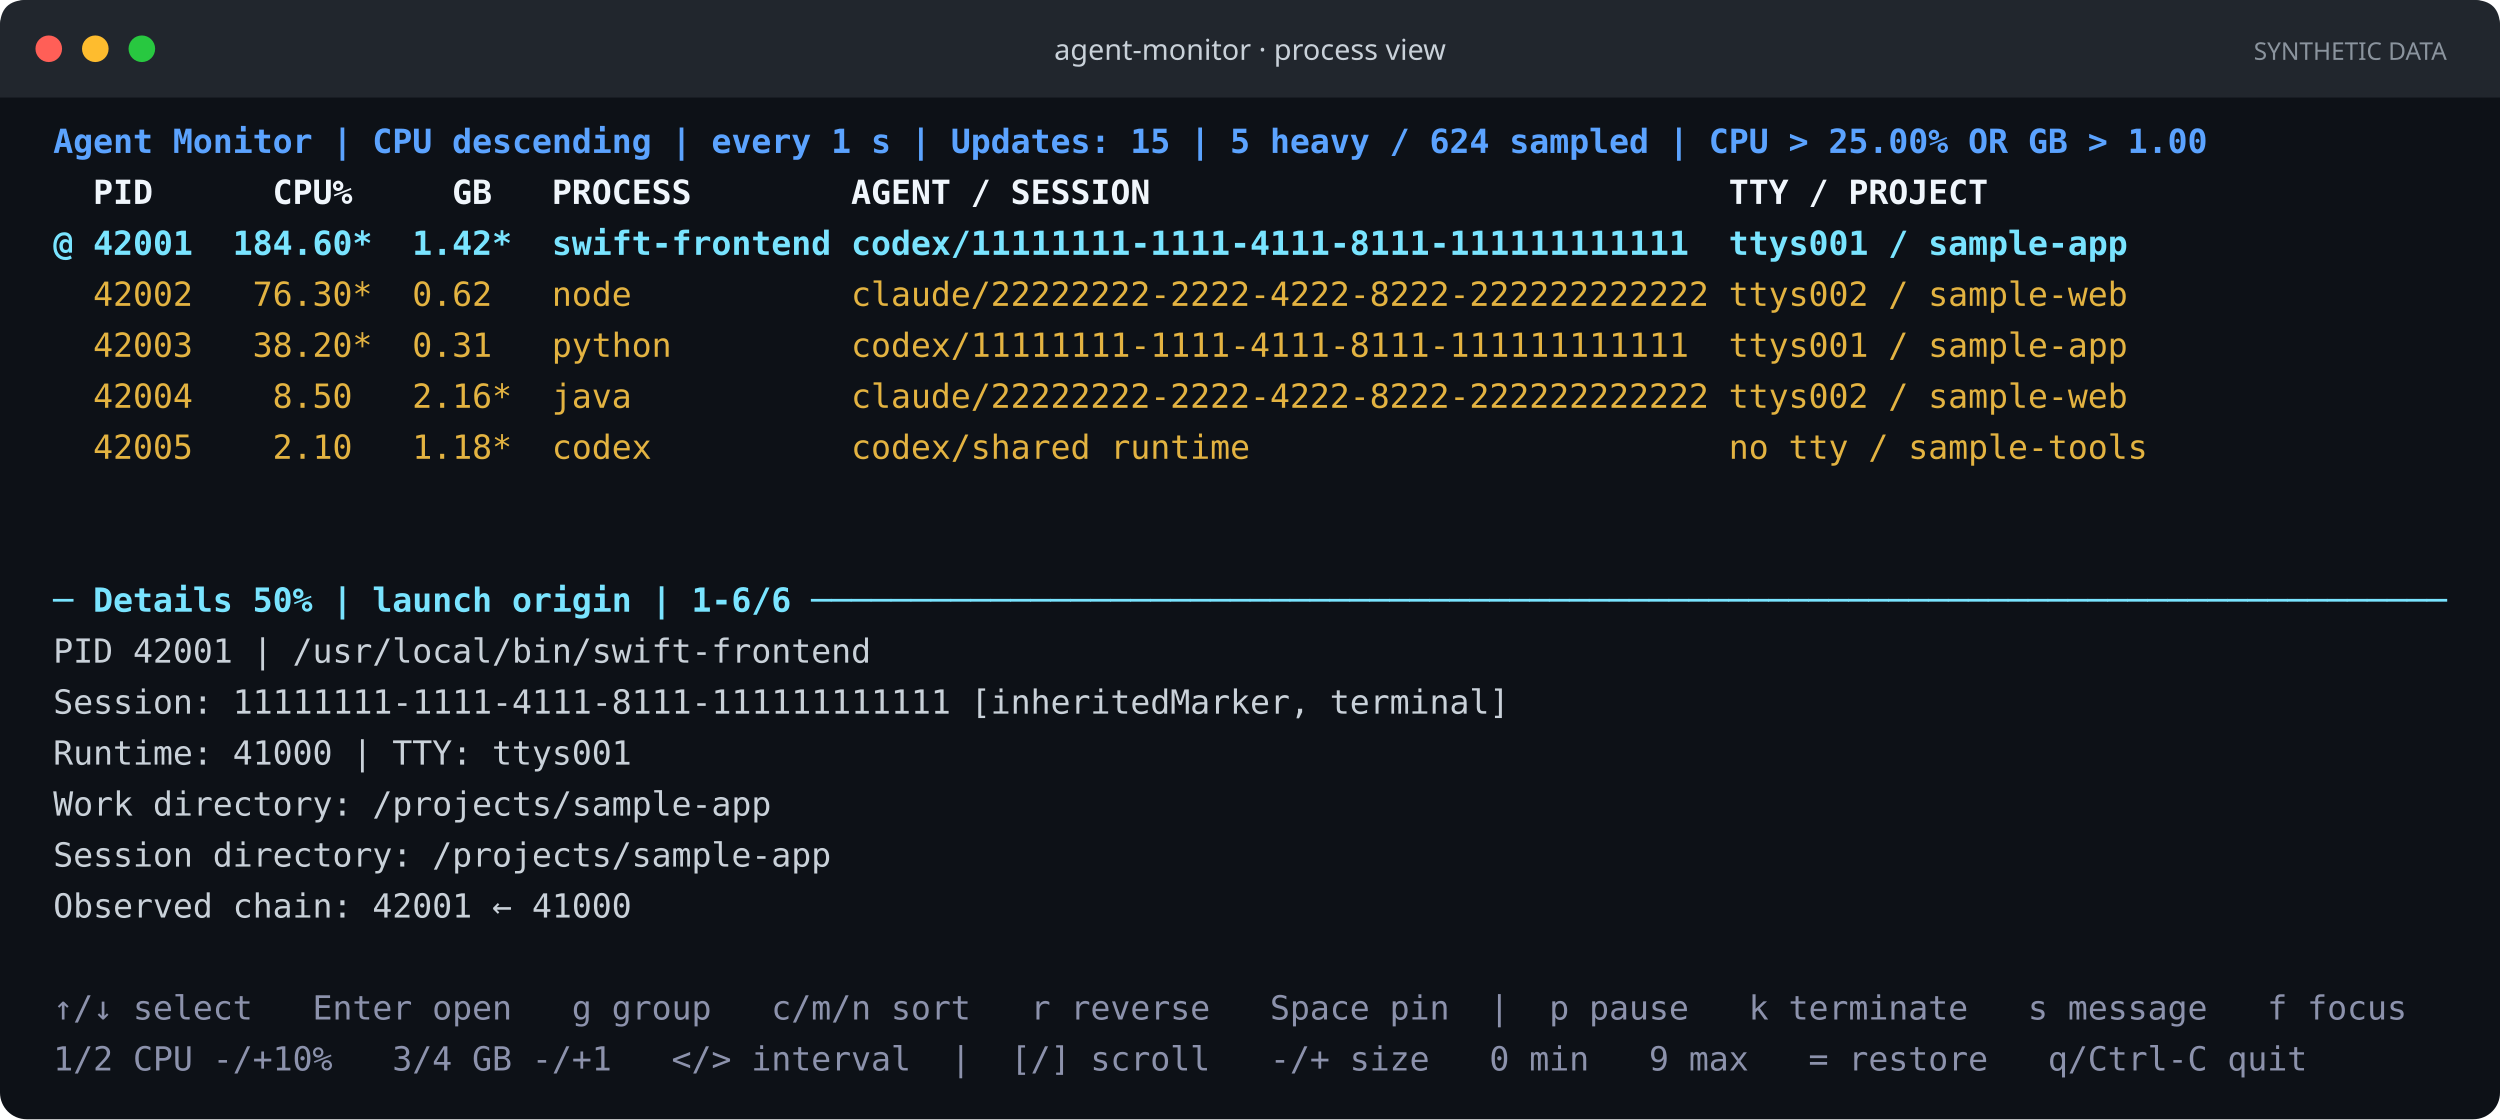
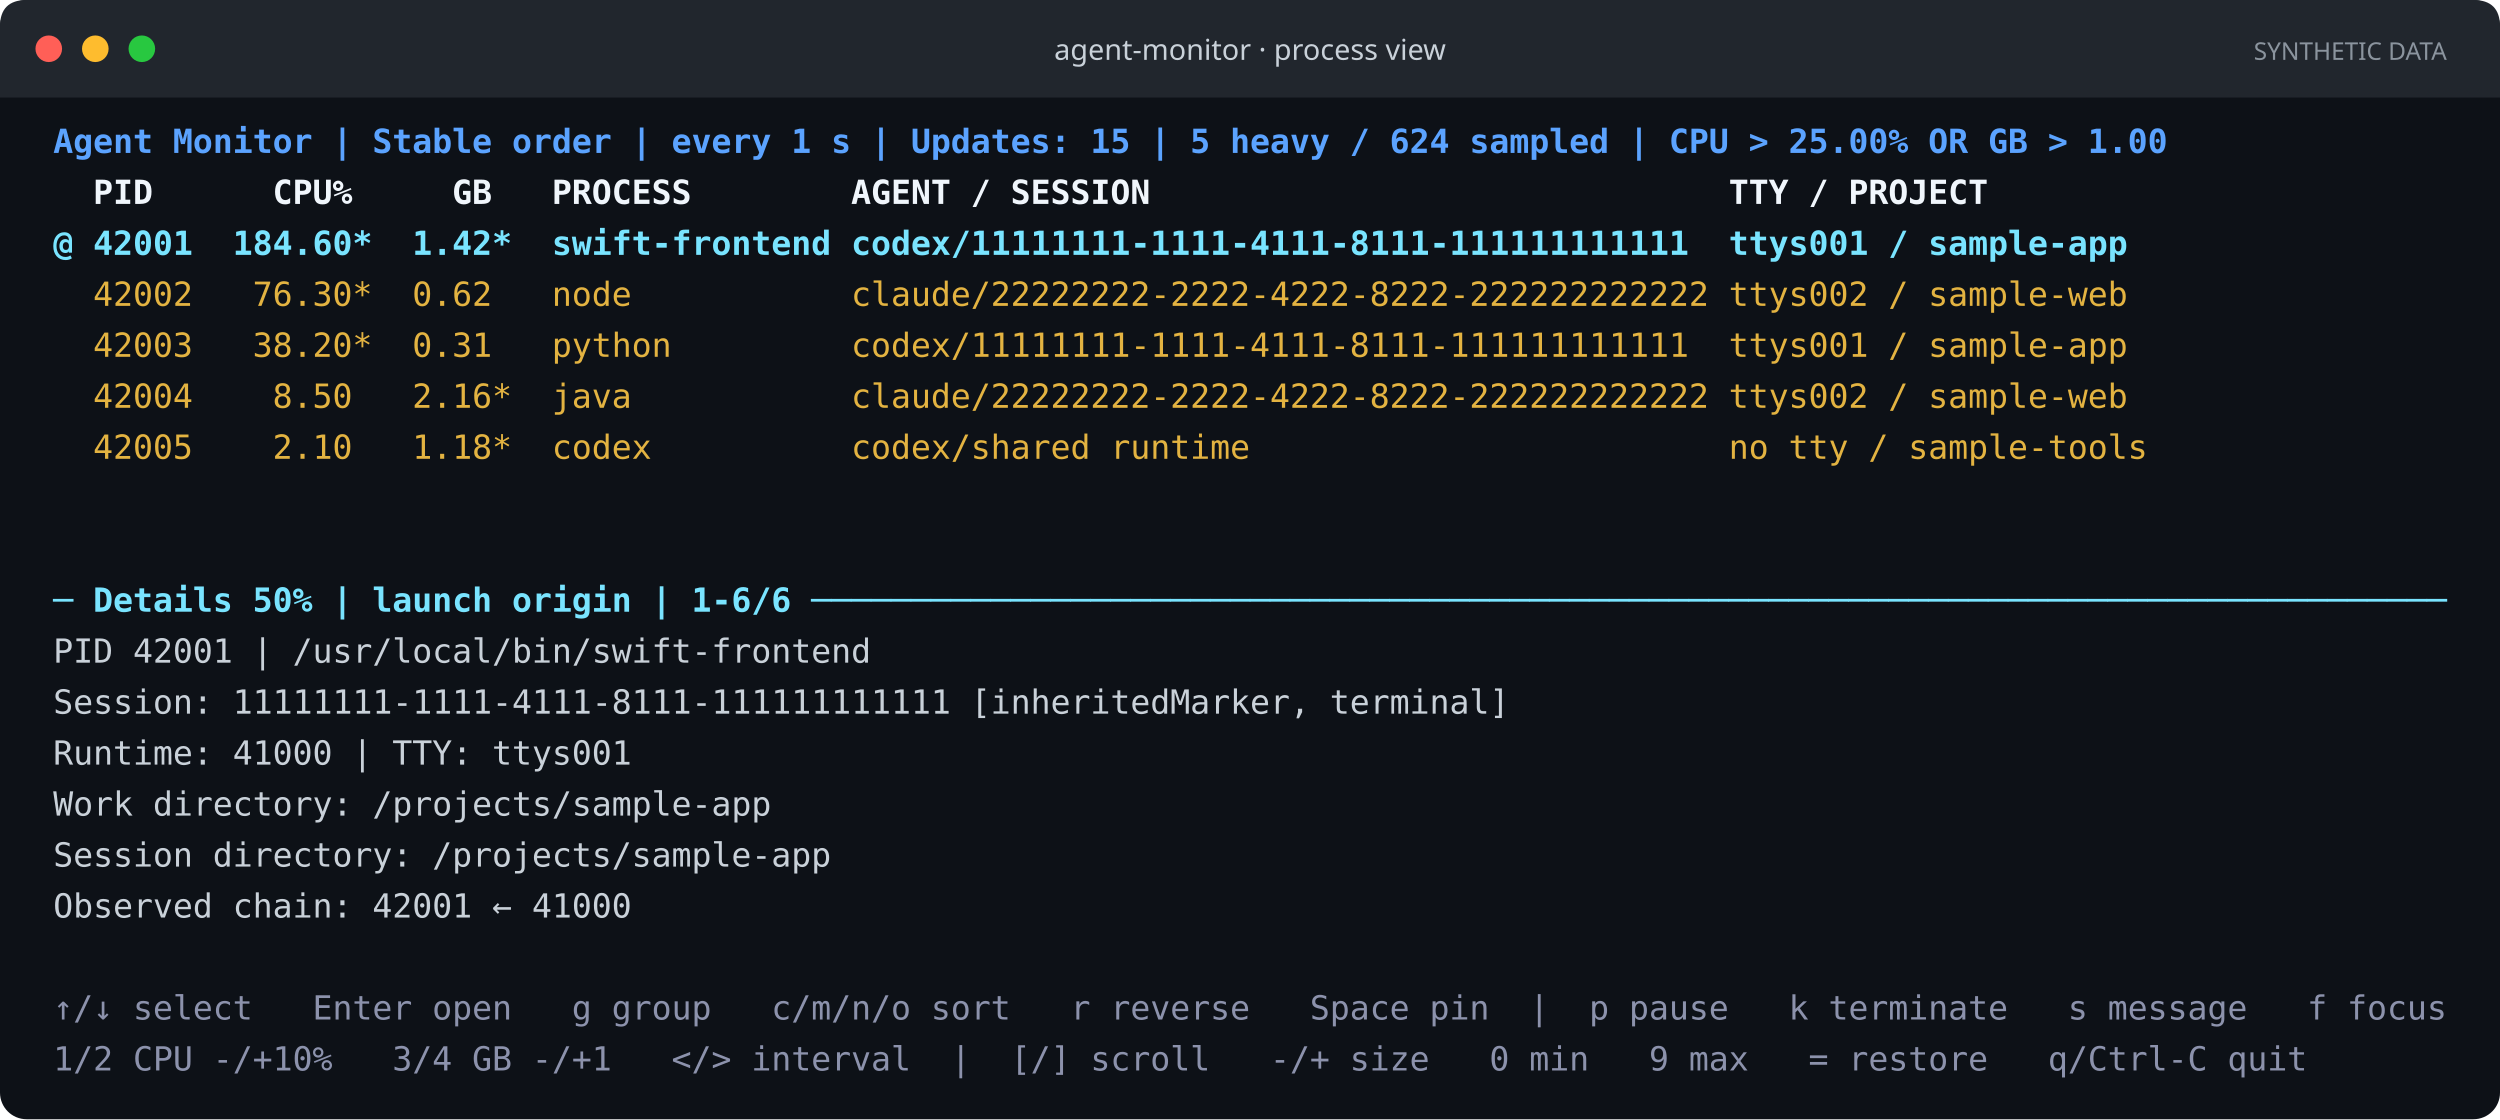
<svg xmlns="http://www.w3.org/2000/svg" width="1128" height="505" viewBox="0 0 1128 505" role="img" aria-labelledby="title description">
  <rect width="1128" height="505" rx="12" fill="#0d1117" />
  <path d="M12 0H1116Q1128 0 1128 12V44H0V12Q0 0 12 0Z" fill="#21262d" />
  <circle cx="22" cy="22" r="6" fill="#ff5f57" />
  <circle cx="43" cy="22" r="6" fill="#febc2e" />
  <circle cx="64" cy="22" r="6" fill="#28c840" />
  <text x="564" y="27" text-anchor="middle" fill="#c9d1d9" font-family="sans-serif" font-size="13">agent-monitor · process view</text>
  <text x="1104" y="27" text-anchor="end" fill="#8b949e" font-family="sans-serif" font-size="11">SYNTHETIC DATA</text>
  <g font-family="Menlo, DejaVu Sans Mono, monospace" font-size="15">
-     <text y="69" fill="#5ba3ff" font-weight="bold" aria-label="Agent Monitor | CPU descending | every 1 s | Updates: 15 | 5 heavy / 624 sampled | CPU &gt; 25.00% OR GB &gt; 1.00">
+     <text y="69" fill="#5ba3ff" font-weight="bold" aria-label="Agent Monitor | Stable order | every 1 s | Updates: 15 | 5 heavy / 624 sampled | CPU &gt; 25.00% OR GB &gt; 1.00">
      <tspan x="24">A</tspan>
      <tspan x="33">g</tspan>
      <tspan x="42">e</tspan>
      <tspan x="51">n</tspan>
      <tspan x="60">t</tspan>
      <tspan x="78">M</tspan>
      <tspan x="87">o</tspan>
      <tspan x="96">n</tspan>
      <tspan x="105">i</tspan>
      <tspan x="114">t</tspan>
      <tspan x="123">o</tspan>
      <tspan x="132">r</tspan>
      <tspan x="150">|</tspan>
-       <tspan x="168">C</tspan>
-       <tspan x="177">P</tspan>
-       <tspan x="186">U</tspan>
-       <tspan x="204">d</tspan>
+       <tspan x="168">S</tspan>
+       <tspan x="177">t</tspan>
+       <tspan x="186">a</tspan>
+       <tspan x="195">b</tspan>
+       <tspan x="204">l</tspan>
      <tspan x="213">e</tspan>
-       <tspan x="222">s</tspan>
-       <tspan x="231">c</tspan>
-       <tspan x="240">e</tspan>
-       <tspan x="249">n</tspan>
-       <tspan x="258">d</tspan>
-       <tspan x="267">i</tspan>
-       <tspan x="276">n</tspan>
-       <tspan x="285">g</tspan>
-       <tspan x="303">|</tspan>
+       <tspan x="231">o</tspan>
+       <tspan x="240">r</tspan>
+       <tspan x="249">d</tspan>
+       <tspan x="258">e</tspan>
+       <tspan x="267">r</tspan>
+       <tspan x="285">|</tspan>
+       <tspan x="303">e</tspan>
+       <tspan x="312">v</tspan>
      <tspan x="321">e</tspan>
-       <tspan x="330">v</tspan>
-       <tspan x="339">e</tspan>
-       <tspan x="348">r</tspan>
-       <tspan x="357">y</tspan>
-       <tspan x="375">1</tspan>
-       <tspan x="393">s</tspan>
-       <tspan x="411">|</tspan>
-       <tspan x="429">U</tspan>
-       <tspan x="438">p</tspan>
-       <tspan x="447">d</tspan>
-       <tspan x="456">a</tspan>
-       <tspan x="465">t</tspan>
-       <tspan x="474">e</tspan>
-       <tspan x="483">s</tspan>
-       <tspan x="492">:</tspan>
-       <tspan x="510">1</tspan>
-       <tspan x="519">5</tspan>
-       <tspan x="537">|</tspan>
-       <tspan x="555">5</tspan>
-       <tspan x="573">h</tspan>
-       <tspan x="582">e</tspan>
-       <tspan x="591">a</tspan>
-       <tspan x="600">v</tspan>
-       <tspan x="609">y</tspan>
-       <tspan x="627">/</tspan>
-       <tspan x="645">6</tspan>
-       <tspan x="654">2</tspan>
-       <tspan x="663">4</tspan>
-       <tspan x="681">s</tspan>
-       <tspan x="690">a</tspan>
-       <tspan x="699">m</tspan>
-       <tspan x="708">p</tspan>
-       <tspan x="717">l</tspan>
-       <tspan x="726">e</tspan>
-       <tspan x="735">d</tspan>
-       <tspan x="753">|</tspan>
-       <tspan x="771">C</tspan>
-       <tspan x="780">P</tspan>
-       <tspan x="789">U</tspan>
-       <tspan x="807">&gt;</tspan>
-       <tspan x="825">2</tspan>
-       <tspan x="834">5</tspan>
-       <tspan x="843">.</tspan>
-       <tspan x="852">0</tspan>
-       <tspan x="861">0</tspan>
-       <tspan x="870">%</tspan>
-       <tspan x="888">O</tspan>
-       <tspan x="897">R</tspan>
-       <tspan x="915">G</tspan>
-       <tspan x="924">B</tspan>
-       <tspan x="942">&gt;</tspan>
-       <tspan x="960">1</tspan>
-       <tspan x="969">.</tspan>
-       <tspan x="978">0</tspan>
-       <tspan x="987">0</tspan>
+       <tspan x="330">r</tspan>
+       <tspan x="339">y</tspan>
+       <tspan x="357">1</tspan>
+       <tspan x="375">s</tspan>
+       <tspan x="393">|</tspan>
+       <tspan x="411">U</tspan>
+       <tspan x="420">p</tspan>
+       <tspan x="429">d</tspan>
+       <tspan x="438">a</tspan>
+       <tspan x="447">t</tspan>
+       <tspan x="456">e</tspan>
+       <tspan x="465">s</tspan>
+       <tspan x="474">:</tspan>
+       <tspan x="492">1</tspan>
+       <tspan x="501">5</tspan>
+       <tspan x="519">|</tspan>
+       <tspan x="537">5</tspan>
+       <tspan x="555">h</tspan>
+       <tspan x="564">e</tspan>
+       <tspan x="573">a</tspan>
+       <tspan x="582">v</tspan>
+       <tspan x="591">y</tspan>
+       <tspan x="609">/</tspan>
+       <tspan x="627">6</tspan>
+       <tspan x="636">2</tspan>
+       <tspan x="645">4</tspan>
+       <tspan x="663">s</tspan>
+       <tspan x="672">a</tspan>
+       <tspan x="681">m</tspan>
+       <tspan x="690">p</tspan>
+       <tspan x="699">l</tspan>
+       <tspan x="708">e</tspan>
+       <tspan x="717">d</tspan>
+       <tspan x="735">|</tspan>
+       <tspan x="753">C</tspan>
+       <tspan x="762">P</tspan>
+       <tspan x="771">U</tspan>
+       <tspan x="789">&gt;</tspan>
+       <tspan x="807">2</tspan>
+       <tspan x="816">5</tspan>
+       <tspan x="825">.</tspan>
+       <tspan x="834">0</tspan>
+       <tspan x="843">0</tspan>
+       <tspan x="852">%</tspan>
+       <tspan x="870">O</tspan>
+       <tspan x="879">R</tspan>
+       <tspan x="897">G</tspan>
+       <tspan x="906">B</tspan>
+       <tspan x="924">&gt;</tspan>
+       <tspan x="942">1</tspan>
+       <tspan x="951">.</tspan>
+       <tspan x="960">0</tspan>
+       <tspan x="969">0</tspan>
    </text>
    <text y="92" fill="#f0f6fc" font-weight="bold" aria-label="  PID      CPU%     GB   PROCESS        AGENT / SESSION                             TTY / PROJECT">
      <tspan x="42">P</tspan>
      <tspan x="51">I</tspan>
      <tspan x="60">D</tspan>
      <tspan x="123">C</tspan>
      <tspan x="132">P</tspan>
      <tspan x="141">U</tspan>
      <tspan x="150">%</tspan>
      <tspan x="204">G</tspan>
      <tspan x="213">B</tspan>
      <tspan x="249">P</tspan>
      <tspan x="258">R</tspan>
      <tspan x="267">O</tspan>
      <tspan x="276">C</tspan>
      <tspan x="285">E</tspan>
      <tspan x="294">S</tspan>
      <tspan x="303">S</tspan>
      <tspan x="384">A</tspan>
      <tspan x="393">G</tspan>
      <tspan x="402">E</tspan>
      <tspan x="411">N</tspan>
      <tspan x="420">T</tspan>
      <tspan x="438">/</tspan>
      <tspan x="456">S</tspan>
      <tspan x="465">E</tspan>
      <tspan x="474">S</tspan>
      <tspan x="483">S</tspan>
      <tspan x="492">I</tspan>
      <tspan x="501">O</tspan>
      <tspan x="510">N</tspan>
      <tspan x="780">T</tspan>
      <tspan x="789">T</tspan>
      <tspan x="798">Y</tspan>
      <tspan x="816">/</tspan>
      <tspan x="834">P</tspan>
      <tspan x="843">R</tspan>
      <tspan x="852">O</tspan>
      <tspan x="861">J</tspan>
      <tspan x="870">E</tspan>
      <tspan x="879">C</tspan>
      <tspan x="888">T</tspan>
    </text>
    <text y="115" fill="#79e4ff" font-weight="bold" aria-label="@ 42001  184.60*  1.42*  swift-frontend codex/11111111-1111-4111-8111-111111111111  ttys001 / sample-app">
      <tspan x="24">@</tspan>
      <tspan x="42">4</tspan>
      <tspan x="51">2</tspan>
      <tspan x="60">0</tspan>
      <tspan x="69">0</tspan>
      <tspan x="78">1</tspan>
      <tspan x="105">1</tspan>
      <tspan x="114">8</tspan>
      <tspan x="123">4</tspan>
      <tspan x="132">.</tspan>
      <tspan x="141">6</tspan>
      <tspan x="150">0</tspan>
      <tspan x="159">*</tspan>
      <tspan x="186">1</tspan>
      <tspan x="195">.</tspan>
      <tspan x="204">4</tspan>
      <tspan x="213">2</tspan>
      <tspan x="222">*</tspan>
      <tspan x="249">s</tspan>
      <tspan x="258">w</tspan>
      <tspan x="267">i</tspan>
      <tspan x="276">f</tspan>
      <tspan x="285">t</tspan>
      <tspan x="294">-</tspan>
      <tspan x="303">f</tspan>
      <tspan x="312">r</tspan>
      <tspan x="321">o</tspan>
      <tspan x="330">n</tspan>
      <tspan x="339">t</tspan>
      <tspan x="348">e</tspan>
      <tspan x="357">n</tspan>
      <tspan x="366">d</tspan>
      <tspan x="384">c</tspan>
      <tspan x="393">o</tspan>
      <tspan x="402">d</tspan>
      <tspan x="411">e</tspan>
      <tspan x="420">x</tspan>
      <tspan x="429">/</tspan>
      <tspan x="438">1</tspan>
      <tspan x="447">1</tspan>
      <tspan x="456">1</tspan>
      <tspan x="465">1</tspan>
      <tspan x="474">1</tspan>
      <tspan x="483">1</tspan>
      <tspan x="492">1</tspan>
      <tspan x="501">1</tspan>
      <tspan x="510">-</tspan>
      <tspan x="519">1</tspan>
      <tspan x="528">1</tspan>
      <tspan x="537">1</tspan>
      <tspan x="546">1</tspan>
      <tspan x="555">-</tspan>
      <tspan x="564">4</tspan>
      <tspan x="573">1</tspan>
      <tspan x="582">1</tspan>
      <tspan x="591">1</tspan>
      <tspan x="600">-</tspan>
      <tspan x="609">8</tspan>
      <tspan x="618">1</tspan>
      <tspan x="627">1</tspan>
      <tspan x="636">1</tspan>
      <tspan x="645">-</tspan>
      <tspan x="654">1</tspan>
      <tspan x="663">1</tspan>
      <tspan x="672">1</tspan>
      <tspan x="681">1</tspan>
      <tspan x="690">1</tspan>
      <tspan x="699">1</tspan>
      <tspan x="708">1</tspan>
      <tspan x="717">1</tspan>
      <tspan x="726">1</tspan>
      <tspan x="735">1</tspan>
      <tspan x="744">1</tspan>
      <tspan x="753">1</tspan>
      <tspan x="780">t</tspan>
      <tspan x="789">t</tspan>
      <tspan x="798">y</tspan>
      <tspan x="807">s</tspan>
      <tspan x="816">0</tspan>
      <tspan x="825">0</tspan>
      <tspan x="834">1</tspan>
      <tspan x="852">/</tspan>
      <tspan x="870">s</tspan>
      <tspan x="879">a</tspan>
      <tspan x="888">m</tspan>
      <tspan x="897">p</tspan>
      <tspan x="906">l</tspan>
      <tspan x="915">e</tspan>
      <tspan x="924">-</tspan>
      <tspan x="933">a</tspan>
      <tspan x="942">p</tspan>
      <tspan x="951">p</tspan>
    </text>
    <text y="138" fill="#e3b341" font-weight="normal" aria-label="  42002   76.30*  0.62   node           claude/22222222-2222-4222-8222-222222222222 ttys002 / sample-web">
      <tspan x="42">4</tspan>
      <tspan x="51">2</tspan>
      <tspan x="60">0</tspan>
      <tspan x="69">0</tspan>
      <tspan x="78">2</tspan>
      <tspan x="114">7</tspan>
      <tspan x="123">6</tspan>
      <tspan x="132">.</tspan>
      <tspan x="141">3</tspan>
      <tspan x="150">0</tspan>
      <tspan x="159">*</tspan>
      <tspan x="186">0</tspan>
      <tspan x="195">.</tspan>
      <tspan x="204">6</tspan>
      <tspan x="213">2</tspan>
      <tspan x="249">n</tspan>
      <tspan x="258">o</tspan>
      <tspan x="267">d</tspan>
      <tspan x="276">e</tspan>
      <tspan x="384">c</tspan>
      <tspan x="393">l</tspan>
      <tspan x="402">a</tspan>
      <tspan x="411">u</tspan>
      <tspan x="420">d</tspan>
      <tspan x="429">e</tspan>
      <tspan x="438">/</tspan>
      <tspan x="447">2</tspan>
      <tspan x="456">2</tspan>
      <tspan x="465">2</tspan>
      <tspan x="474">2</tspan>
      <tspan x="483">2</tspan>
      <tspan x="492">2</tspan>
      <tspan x="501">2</tspan>
      <tspan x="510">2</tspan>
      <tspan x="519">-</tspan>
      <tspan x="528">2</tspan>
      <tspan x="537">2</tspan>
      <tspan x="546">2</tspan>
      <tspan x="555">2</tspan>
      <tspan x="564">-</tspan>
      <tspan x="573">4</tspan>
      <tspan x="582">2</tspan>
      <tspan x="591">2</tspan>
      <tspan x="600">2</tspan>
      <tspan x="609">-</tspan>
      <tspan x="618">8</tspan>
      <tspan x="627">2</tspan>
      <tspan x="636">2</tspan>
      <tspan x="645">2</tspan>
      <tspan x="654">-</tspan>
      <tspan x="663">2</tspan>
      <tspan x="672">2</tspan>
      <tspan x="681">2</tspan>
      <tspan x="690">2</tspan>
      <tspan x="699">2</tspan>
      <tspan x="708">2</tspan>
      <tspan x="717">2</tspan>
      <tspan x="726">2</tspan>
      <tspan x="735">2</tspan>
      <tspan x="744">2</tspan>
      <tspan x="753">2</tspan>
      <tspan x="762">2</tspan>
      <tspan x="780">t</tspan>
      <tspan x="789">t</tspan>
      <tspan x="798">y</tspan>
      <tspan x="807">s</tspan>
      <tspan x="816">0</tspan>
      <tspan x="825">0</tspan>
      <tspan x="834">2</tspan>
      <tspan x="852">/</tspan>
      <tspan x="870">s</tspan>
      <tspan x="879">a</tspan>
      <tspan x="888">m</tspan>
      <tspan x="897">p</tspan>
      <tspan x="906">l</tspan>
      <tspan x="915">e</tspan>
      <tspan x="924">-</tspan>
      <tspan x="933">w</tspan>
      <tspan x="942">e</tspan>
      <tspan x="951">b</tspan>
    </text>
    <text y="161" fill="#e3b341" font-weight="normal" aria-label="  42003   38.20*  0.31   python         codex/11111111-1111-4111-8111-111111111111  ttys001 / sample-app">
      <tspan x="42">4</tspan>
      <tspan x="51">2</tspan>
      <tspan x="60">0</tspan>
      <tspan x="69">0</tspan>
      <tspan x="78">3</tspan>
      <tspan x="114">3</tspan>
      <tspan x="123">8</tspan>
      <tspan x="132">.</tspan>
      <tspan x="141">2</tspan>
      <tspan x="150">0</tspan>
      <tspan x="159">*</tspan>
      <tspan x="186">0</tspan>
      <tspan x="195">.</tspan>
      <tspan x="204">3</tspan>
      <tspan x="213">1</tspan>
      <tspan x="249">p</tspan>
      <tspan x="258">y</tspan>
      <tspan x="267">t</tspan>
      <tspan x="276">h</tspan>
      <tspan x="285">o</tspan>
      <tspan x="294">n</tspan>
      <tspan x="384">c</tspan>
      <tspan x="393">o</tspan>
      <tspan x="402">d</tspan>
      <tspan x="411">e</tspan>
      <tspan x="420">x</tspan>
      <tspan x="429">/</tspan>
      <tspan x="438">1</tspan>
      <tspan x="447">1</tspan>
      <tspan x="456">1</tspan>
      <tspan x="465">1</tspan>
      <tspan x="474">1</tspan>
      <tspan x="483">1</tspan>
      <tspan x="492">1</tspan>
      <tspan x="501">1</tspan>
      <tspan x="510">-</tspan>
      <tspan x="519">1</tspan>
      <tspan x="528">1</tspan>
      <tspan x="537">1</tspan>
      <tspan x="546">1</tspan>
      <tspan x="555">-</tspan>
      <tspan x="564">4</tspan>
      <tspan x="573">1</tspan>
      <tspan x="582">1</tspan>
      <tspan x="591">1</tspan>
      <tspan x="600">-</tspan>
      <tspan x="609">8</tspan>
      <tspan x="618">1</tspan>
      <tspan x="627">1</tspan>
      <tspan x="636">1</tspan>
      <tspan x="645">-</tspan>
      <tspan x="654">1</tspan>
      <tspan x="663">1</tspan>
      <tspan x="672">1</tspan>
      <tspan x="681">1</tspan>
      <tspan x="690">1</tspan>
      <tspan x="699">1</tspan>
      <tspan x="708">1</tspan>
      <tspan x="717">1</tspan>
      <tspan x="726">1</tspan>
      <tspan x="735">1</tspan>
      <tspan x="744">1</tspan>
      <tspan x="753">1</tspan>
      <tspan x="780">t</tspan>
      <tspan x="789">t</tspan>
      <tspan x="798">y</tspan>
      <tspan x="807">s</tspan>
      <tspan x="816">0</tspan>
      <tspan x="825">0</tspan>
      <tspan x="834">1</tspan>
      <tspan x="852">/</tspan>
      <tspan x="870">s</tspan>
      <tspan x="879">a</tspan>
      <tspan x="888">m</tspan>
      <tspan x="897">p</tspan>
      <tspan x="906">l</tspan>
      <tspan x="915">e</tspan>
      <tspan x="924">-</tspan>
      <tspan x="933">a</tspan>
      <tspan x="942">p</tspan>
      <tspan x="951">p</tspan>
    </text>
    <text y="184" fill="#e3b341" font-weight="normal" aria-label="  42004    8.50   2.16*  java           claude/22222222-2222-4222-8222-222222222222 ttys002 / sample-web">
      <tspan x="42">4</tspan>
      <tspan x="51">2</tspan>
      <tspan x="60">0</tspan>
      <tspan x="69">0</tspan>
      <tspan x="78">4</tspan>
      <tspan x="123">8</tspan>
      <tspan x="132">.</tspan>
      <tspan x="141">5</tspan>
      <tspan x="150">0</tspan>
      <tspan x="186">2</tspan>
      <tspan x="195">.</tspan>
      <tspan x="204">1</tspan>
      <tspan x="213">6</tspan>
      <tspan x="222">*</tspan>
      <tspan x="249">j</tspan>
      <tspan x="258">a</tspan>
      <tspan x="267">v</tspan>
      <tspan x="276">a</tspan>
      <tspan x="384">c</tspan>
      <tspan x="393">l</tspan>
      <tspan x="402">a</tspan>
      <tspan x="411">u</tspan>
      <tspan x="420">d</tspan>
      <tspan x="429">e</tspan>
      <tspan x="438">/</tspan>
      <tspan x="447">2</tspan>
      <tspan x="456">2</tspan>
      <tspan x="465">2</tspan>
      <tspan x="474">2</tspan>
      <tspan x="483">2</tspan>
      <tspan x="492">2</tspan>
      <tspan x="501">2</tspan>
      <tspan x="510">2</tspan>
      <tspan x="519">-</tspan>
      <tspan x="528">2</tspan>
      <tspan x="537">2</tspan>
      <tspan x="546">2</tspan>
      <tspan x="555">2</tspan>
      <tspan x="564">-</tspan>
      <tspan x="573">4</tspan>
      <tspan x="582">2</tspan>
      <tspan x="591">2</tspan>
      <tspan x="600">2</tspan>
      <tspan x="609">-</tspan>
      <tspan x="618">8</tspan>
      <tspan x="627">2</tspan>
      <tspan x="636">2</tspan>
      <tspan x="645">2</tspan>
      <tspan x="654">-</tspan>
      <tspan x="663">2</tspan>
      <tspan x="672">2</tspan>
      <tspan x="681">2</tspan>
      <tspan x="690">2</tspan>
      <tspan x="699">2</tspan>
      <tspan x="708">2</tspan>
      <tspan x="717">2</tspan>
      <tspan x="726">2</tspan>
      <tspan x="735">2</tspan>
      <tspan x="744">2</tspan>
      <tspan x="753">2</tspan>
      <tspan x="762">2</tspan>
      <tspan x="780">t</tspan>
      <tspan x="789">t</tspan>
      <tspan x="798">y</tspan>
      <tspan x="807">s</tspan>
      <tspan x="816">0</tspan>
      <tspan x="825">0</tspan>
      <tspan x="834">2</tspan>
      <tspan x="852">/</tspan>
      <tspan x="870">s</tspan>
      <tspan x="879">a</tspan>
      <tspan x="888">m</tspan>
      <tspan x="897">p</tspan>
      <tspan x="906">l</tspan>
      <tspan x="915">e</tspan>
      <tspan x="924">-</tspan>
      <tspan x="933">w</tspan>
      <tspan x="942">e</tspan>
      <tspan x="951">b</tspan>
    </text>
    <text y="207" fill="#e3b341" font-weight="normal" aria-label="  42005    2.10   1.18*  codex          codex/shared runtime                        no tty / sample-tools">
      <tspan x="42">4</tspan>
      <tspan x="51">2</tspan>
      <tspan x="60">0</tspan>
      <tspan x="69">0</tspan>
      <tspan x="78">5</tspan>
      <tspan x="123">2</tspan>
      <tspan x="132">.</tspan>
      <tspan x="141">1</tspan>
      <tspan x="150">0</tspan>
      <tspan x="186">1</tspan>
      <tspan x="195">.</tspan>
      <tspan x="204">1</tspan>
      <tspan x="213">8</tspan>
      <tspan x="222">*</tspan>
      <tspan x="249">c</tspan>
      <tspan x="258">o</tspan>
      <tspan x="267">d</tspan>
      <tspan x="276">e</tspan>
      <tspan x="285">x</tspan>
      <tspan x="384">c</tspan>
      <tspan x="393">o</tspan>
      <tspan x="402">d</tspan>
      <tspan x="411">e</tspan>
      <tspan x="420">x</tspan>
      <tspan x="429">/</tspan>
      <tspan x="438">s</tspan>
      <tspan x="447">h</tspan>
      <tspan x="456">a</tspan>
      <tspan x="465">r</tspan>
      <tspan x="474">e</tspan>
      <tspan x="483">d</tspan>
      <tspan x="501">r</tspan>
      <tspan x="510">u</tspan>
      <tspan x="519">n</tspan>
      <tspan x="528">t</tspan>
      <tspan x="537">i</tspan>
      <tspan x="546">m</tspan>
      <tspan x="555">e</tspan>
      <tspan x="780">n</tspan>
      <tspan x="789">o</tspan>
      <tspan x="807">t</tspan>
      <tspan x="816">t</tspan>
      <tspan x="825">y</tspan>
      <tspan x="843">/</tspan>
      <tspan x="861">s</tspan>
      <tspan x="870">a</tspan>
      <tspan x="879">m</tspan>
      <tspan x="888">p</tspan>
      <tspan x="897">l</tspan>
      <tspan x="906">e</tspan>
      <tspan x="915">-</tspan>
      <tspan x="924">t</tspan>
      <tspan x="933">o</tspan>
      <tspan x="942">o</tspan>
      <tspan x="951">l</tspan>
      <tspan x="960">s</tspan>
    </text>
    <text y="276" fill="#79e4ff" font-weight="bold" aria-label="─ Details 50% | launch origin | 1-6/6 ──────────────────────────────────────────────────────────────────────────────────">
      <tspan x="24">─</tspan>
      <tspan x="42">D</tspan>
      <tspan x="51">e</tspan>
      <tspan x="60">t</tspan>
      <tspan x="69">a</tspan>
      <tspan x="78">i</tspan>
      <tspan x="87">l</tspan>
      <tspan x="96">s</tspan>
      <tspan x="114">5</tspan>
      <tspan x="123">0</tspan>
      <tspan x="132">%</tspan>
      <tspan x="150">|</tspan>
      <tspan x="168">l</tspan>
      <tspan x="177">a</tspan>
      <tspan x="186">u</tspan>
      <tspan x="195">n</tspan>
      <tspan x="204">c</tspan>
      <tspan x="213">h</tspan>
      <tspan x="231">o</tspan>
      <tspan x="240">r</tspan>
      <tspan x="249">i</tspan>
      <tspan x="258">g</tspan>
      <tspan x="267">i</tspan>
      <tspan x="276">n</tspan>
      <tspan x="294">|</tspan>
      <tspan x="312">1</tspan>
      <tspan x="321">-</tspan>
      <tspan x="330">6</tspan>
      <tspan x="339">/</tspan>
      <tspan x="348">6</tspan>
      <tspan x="366">─</tspan>
      <tspan x="375">─</tspan>
      <tspan x="384">─</tspan>
      <tspan x="393">─</tspan>
      <tspan x="402">─</tspan>
      <tspan x="411">─</tspan>
      <tspan x="420">─</tspan>
      <tspan x="429">─</tspan>
      <tspan x="438">─</tspan>
      <tspan x="447">─</tspan>
      <tspan x="456">─</tspan>
      <tspan x="465">─</tspan>
      <tspan x="474">─</tspan>
      <tspan x="483">─</tspan>
      <tspan x="492">─</tspan>
      <tspan x="501">─</tspan>
      <tspan x="510">─</tspan>
      <tspan x="519">─</tspan>
      <tspan x="528">─</tspan>
      <tspan x="537">─</tspan>
      <tspan x="546">─</tspan>
      <tspan x="555">─</tspan>
      <tspan x="564">─</tspan>
      <tspan x="573">─</tspan>
      <tspan x="582">─</tspan>
      <tspan x="591">─</tspan>
      <tspan x="600">─</tspan>
      <tspan x="609">─</tspan>
      <tspan x="618">─</tspan>
      <tspan x="627">─</tspan>
      <tspan x="636">─</tspan>
      <tspan x="645">─</tspan>
      <tspan x="654">─</tspan>
      <tspan x="663">─</tspan>
      <tspan x="672">─</tspan>
      <tspan x="681">─</tspan>
      <tspan x="690">─</tspan>
      <tspan x="699">─</tspan>
      <tspan x="708">─</tspan>
      <tspan x="717">─</tspan>
      <tspan x="726">─</tspan>
      <tspan x="735">─</tspan>
      <tspan x="744">─</tspan>
      <tspan x="753">─</tspan>
      <tspan x="762">─</tspan>
      <tspan x="771">─</tspan>
      <tspan x="780">─</tspan>
      <tspan x="789">─</tspan>
      <tspan x="798">─</tspan>
      <tspan x="807">─</tspan>
      <tspan x="816">─</tspan>
      <tspan x="825">─</tspan>
      <tspan x="834">─</tspan>
      <tspan x="843">─</tspan>
      <tspan x="852">─</tspan>
      <tspan x="861">─</tspan>
      <tspan x="870">─</tspan>
      <tspan x="879">─</tspan>
      <tspan x="888">─</tspan>
      <tspan x="897">─</tspan>
      <tspan x="906">─</tspan>
      <tspan x="915">─</tspan>
      <tspan x="924">─</tspan>
      <tspan x="933">─</tspan>
      <tspan x="942">─</tspan>
      <tspan x="951">─</tspan>
      <tspan x="960">─</tspan>
      <tspan x="969">─</tspan>
      <tspan x="978">─</tspan>
      <tspan x="987">─</tspan>
      <tspan x="996">─</tspan>
      <tspan x="1005">─</tspan>
      <tspan x="1014">─</tspan>
      <tspan x="1023">─</tspan>
      <tspan x="1032">─</tspan>
      <tspan x="1041">─</tspan>
      <tspan x="1050">─</tspan>
      <tspan x="1059">─</tspan>
      <tspan x="1068">─</tspan>
      <tspan x="1077">─</tspan>
      <tspan x="1086">─</tspan>
      <tspan x="1095">─</tspan>
    </text>
    <text y="299" fill="#c9d1d9" font-weight="normal" aria-label="PID 42001 | /usr/local/bin/swift-frontend">
      <tspan x="24">P</tspan>
      <tspan x="33">I</tspan>
      <tspan x="42">D</tspan>
      <tspan x="60">4</tspan>
      <tspan x="69">2</tspan>
      <tspan x="78">0</tspan>
      <tspan x="87">0</tspan>
      <tspan x="96">1</tspan>
      <tspan x="114">|</tspan>
      <tspan x="132">/</tspan>
      <tspan x="141">u</tspan>
      <tspan x="150">s</tspan>
      <tspan x="159">r</tspan>
      <tspan x="168">/</tspan>
      <tspan x="177">l</tspan>
      <tspan x="186">o</tspan>
      <tspan x="195">c</tspan>
      <tspan x="204">a</tspan>
      <tspan x="213">l</tspan>
      <tspan x="222">/</tspan>
      <tspan x="231">b</tspan>
      <tspan x="240">i</tspan>
      <tspan x="249">n</tspan>
      <tspan x="258">/</tspan>
      <tspan x="267">s</tspan>
      <tspan x="276">w</tspan>
      <tspan x="285">i</tspan>
      <tspan x="294">f</tspan>
      <tspan x="303">t</tspan>
      <tspan x="312">-</tspan>
      <tspan x="321">f</tspan>
      <tspan x="330">r</tspan>
      <tspan x="339">o</tspan>
      <tspan x="348">n</tspan>
      <tspan x="357">t</tspan>
      <tspan x="366">e</tspan>
      <tspan x="375">n</tspan>
      <tspan x="384">d</tspan>
    </text>
    <text y="322" fill="#c9d1d9" font-weight="normal" aria-label="Session: 11111111-1111-4111-8111-111111111111 [inheritedMarker, terminal]">
      <tspan x="24">S</tspan>
      <tspan x="33">e</tspan>
      <tspan x="42">s</tspan>
      <tspan x="51">s</tspan>
      <tspan x="60">i</tspan>
      <tspan x="69">o</tspan>
      <tspan x="78">n</tspan>
      <tspan x="87">:</tspan>
      <tspan x="105">1</tspan>
      <tspan x="114">1</tspan>
      <tspan x="123">1</tspan>
      <tspan x="132">1</tspan>
      <tspan x="141">1</tspan>
      <tspan x="150">1</tspan>
      <tspan x="159">1</tspan>
      <tspan x="168">1</tspan>
      <tspan x="177">-</tspan>
      <tspan x="186">1</tspan>
      <tspan x="195">1</tspan>
      <tspan x="204">1</tspan>
      <tspan x="213">1</tspan>
      <tspan x="222">-</tspan>
      <tspan x="231">4</tspan>
      <tspan x="240">1</tspan>
      <tspan x="249">1</tspan>
      <tspan x="258">1</tspan>
      <tspan x="267">-</tspan>
      <tspan x="276">8</tspan>
      <tspan x="285">1</tspan>
      <tspan x="294">1</tspan>
      <tspan x="303">1</tspan>
      <tspan x="312">-</tspan>
      <tspan x="321">1</tspan>
      <tspan x="330">1</tspan>
      <tspan x="339">1</tspan>
      <tspan x="348">1</tspan>
      <tspan x="357">1</tspan>
      <tspan x="366">1</tspan>
      <tspan x="375">1</tspan>
      <tspan x="384">1</tspan>
      <tspan x="393">1</tspan>
      <tspan x="402">1</tspan>
      <tspan x="411">1</tspan>
      <tspan x="420">1</tspan>
      <tspan x="438">[</tspan>
      <tspan x="447">i</tspan>
      <tspan x="456">n</tspan>
      <tspan x="465">h</tspan>
      <tspan x="474">e</tspan>
      <tspan x="483">r</tspan>
      <tspan x="492">i</tspan>
      <tspan x="501">t</tspan>
      <tspan x="510">e</tspan>
      <tspan x="519">d</tspan>
      <tspan x="528">M</tspan>
      <tspan x="537">a</tspan>
      <tspan x="546">r</tspan>
      <tspan x="555">k</tspan>
      <tspan x="564">e</tspan>
      <tspan x="573">r</tspan>
      <tspan x="582">,</tspan>
      <tspan x="600">t</tspan>
      <tspan x="609">e</tspan>
      <tspan x="618">r</tspan>
      <tspan x="627">m</tspan>
      <tspan x="636">i</tspan>
      <tspan x="645">n</tspan>
      <tspan x="654">a</tspan>
      <tspan x="663">l</tspan>
      <tspan x="672">]</tspan>
    </text>
    <text y="345" fill="#c9d1d9" font-weight="normal" aria-label="Runtime: 41000 | TTY: ttys001">
      <tspan x="24">R</tspan>
      <tspan x="33">u</tspan>
      <tspan x="42">n</tspan>
      <tspan x="51">t</tspan>
      <tspan x="60">i</tspan>
      <tspan x="69">m</tspan>
      <tspan x="78">e</tspan>
      <tspan x="87">:</tspan>
      <tspan x="105">4</tspan>
      <tspan x="114">1</tspan>
      <tspan x="123">0</tspan>
      <tspan x="132">0</tspan>
      <tspan x="141">0</tspan>
      <tspan x="159">|</tspan>
      <tspan x="177">T</tspan>
      <tspan x="186">T</tspan>
      <tspan x="195">Y</tspan>
      <tspan x="204">:</tspan>
      <tspan x="222">t</tspan>
      <tspan x="231">t</tspan>
      <tspan x="240">y</tspan>
      <tspan x="249">s</tspan>
      <tspan x="258">0</tspan>
      <tspan x="267">0</tspan>
      <tspan x="276">1</tspan>
    </text>
    <text y="368" fill="#c9d1d9" font-weight="normal" aria-label="Work directory: /projects/sample-app">
      <tspan x="24">W</tspan>
      <tspan x="33">o</tspan>
      <tspan x="42">r</tspan>
      <tspan x="51">k</tspan>
      <tspan x="69">d</tspan>
      <tspan x="78">i</tspan>
      <tspan x="87">r</tspan>
      <tspan x="96">e</tspan>
      <tspan x="105">c</tspan>
      <tspan x="114">t</tspan>
      <tspan x="123">o</tspan>
      <tspan x="132">r</tspan>
      <tspan x="141">y</tspan>
      <tspan x="150">:</tspan>
      <tspan x="168">/</tspan>
      <tspan x="177">p</tspan>
      <tspan x="186">r</tspan>
      <tspan x="195">o</tspan>
      <tspan x="204">j</tspan>
      <tspan x="213">e</tspan>
      <tspan x="222">c</tspan>
      <tspan x="231">t</tspan>
      <tspan x="240">s</tspan>
      <tspan x="249">/</tspan>
      <tspan x="258">s</tspan>
      <tspan x="267">a</tspan>
      <tspan x="276">m</tspan>
      <tspan x="285">p</tspan>
      <tspan x="294">l</tspan>
      <tspan x="303">e</tspan>
      <tspan x="312">-</tspan>
      <tspan x="321">a</tspan>
      <tspan x="330">p</tspan>
      <tspan x="339">p</tspan>
    </text>
    <text y="391" fill="#c9d1d9" font-weight="normal" aria-label="Session directory: /projects/sample-app">
      <tspan x="24">S</tspan>
      <tspan x="33">e</tspan>
      <tspan x="42">s</tspan>
      <tspan x="51">s</tspan>
      <tspan x="60">i</tspan>
      <tspan x="69">o</tspan>
      <tspan x="78">n</tspan>
      <tspan x="96">d</tspan>
      <tspan x="105">i</tspan>
      <tspan x="114">r</tspan>
      <tspan x="123">e</tspan>
      <tspan x="132">c</tspan>
      <tspan x="141">t</tspan>
      <tspan x="150">o</tspan>
      <tspan x="159">r</tspan>
      <tspan x="168">y</tspan>
      <tspan x="177">:</tspan>
      <tspan x="195">/</tspan>
      <tspan x="204">p</tspan>
      <tspan x="213">r</tspan>
      <tspan x="222">o</tspan>
      <tspan x="231">j</tspan>
      <tspan x="240">e</tspan>
      <tspan x="249">c</tspan>
      <tspan x="258">t</tspan>
      <tspan x="267">s</tspan>
      <tspan x="276">/</tspan>
      <tspan x="285">s</tspan>
      <tspan x="294">a</tspan>
      <tspan x="303">m</tspan>
      <tspan x="312">p</tspan>
      <tspan x="321">l</tspan>
      <tspan x="330">e</tspan>
      <tspan x="339">-</tspan>
      <tspan x="348">a</tspan>
      <tspan x="357">p</tspan>
      <tspan x="366">p</tspan>
    </text>
    <text y="414" fill="#c9d1d9" font-weight="normal" aria-label="Observed chain: 42001 ← 41000">
      <tspan x="24">O</tspan>
      <tspan x="33">b</tspan>
      <tspan x="42">s</tspan>
      <tspan x="51">e</tspan>
      <tspan x="60">r</tspan>
      <tspan x="69">v</tspan>
      <tspan x="78">e</tspan>
      <tspan x="87">d</tspan>
      <tspan x="105">c</tspan>
      <tspan x="114">h</tspan>
      <tspan x="123">a</tspan>
      <tspan x="132">i</tspan>
      <tspan x="141">n</tspan>
      <tspan x="150">:</tspan>
      <tspan x="168">4</tspan>
      <tspan x="177">2</tspan>
      <tspan x="186">0</tspan>
      <tspan x="195">0</tspan>
      <tspan x="204">1</tspan>
      <tspan x="222">←</tspan>
      <tspan x="240">4</tspan>
      <tspan x="249">1</tspan>
      <tspan x="258">0</tspan>
      <tspan x="267">0</tspan>
      <tspan x="276">0</tspan>
    </text>
-     <text y="460" fill="#8c92ac" font-weight="normal" aria-label="↑/↓ select   Enter open   g group   c/m/n sort   r reverse   Space pin  |  p pause   k terminate   s message   f focus">
+     <text y="460" fill="#8c92ac" font-weight="normal" aria-label="↑/↓ select   Enter open   g group   c/m/n/o sort   r reverse   Space pin  |  p pause   k terminate   s message   f focus">
      <tspan x="24">↑</tspan>
      <tspan x="33">/</tspan>
      <tspan x="42">↓</tspan>
      <tspan x="60">s</tspan>
      <tspan x="69">e</tspan>
      <tspan x="78">l</tspan>
      <tspan x="87">e</tspan>
      <tspan x="96">c</tspan>
      <tspan x="105">t</tspan>
      <tspan x="141">E</tspan>
      <tspan x="150">n</tspan>
      <tspan x="159">t</tspan>
      <tspan x="168">e</tspan>
      <tspan x="177">r</tspan>
      <tspan x="195">o</tspan>
      <tspan x="204">p</tspan>
      <tspan x="213">e</tspan>
      <tspan x="222">n</tspan>
      <tspan x="258">g</tspan>
      <tspan x="276">g</tspan>
      <tspan x="285">r</tspan>
      <tspan x="294">o</tspan>
      <tspan x="303">u</tspan>
      <tspan x="312">p</tspan>
      <tspan x="348">c</tspan>
      <tspan x="357">/</tspan>
      <tspan x="366">m</tspan>
      <tspan x="375">/</tspan>
      <tspan x="384">n</tspan>
-       <tspan x="402">s</tspan>
-       <tspan x="411">o</tspan>
-       <tspan x="420">r</tspan>
-       <tspan x="429">t</tspan>
-       <tspan x="465">r</tspan>
+       <tspan x="393">/</tspan>
+       <tspan x="402">o</tspan>
+       <tspan x="420">s</tspan>
+       <tspan x="429">o</tspan>
+       <tspan x="438">r</tspan>
+       <tspan x="447">t</tspan>
      <tspan x="483">r</tspan>
-       <tspan x="492">e</tspan>
-       <tspan x="501">v</tspan>
+       <tspan x="501">r</tspan>
      <tspan x="510">e</tspan>
-       <tspan x="519">r</tspan>
-       <tspan x="528">s</tspan>
-       <tspan x="537">e</tspan>
-       <tspan x="573">S</tspan>
-       <tspan x="582">p</tspan>
-       <tspan x="591">a</tspan>
-       <tspan x="600">c</tspan>
-       <tspan x="609">e</tspan>
-       <tspan x="627">p</tspan>
-       <tspan x="636">i</tspan>
-       <tspan x="645">n</tspan>
-       <tspan x="672">|</tspan>
-       <tspan x="699">p</tspan>
+       <tspan x="519">v</tspan>
+       <tspan x="528">e</tspan>
+       <tspan x="537">r</tspan>
+       <tspan x="546">s</tspan>
+       <tspan x="555">e</tspan>
+       <tspan x="591">S</tspan>
+       <tspan x="600">p</tspan>
+       <tspan x="609">a</tspan>
+       <tspan x="618">c</tspan>
+       <tspan x="627">e</tspan>
+       <tspan x="645">p</tspan>
+       <tspan x="654">i</tspan>
+       <tspan x="663">n</tspan>
+       <tspan x="690">|</tspan>
      <tspan x="717">p</tspan>
-       <tspan x="726">a</tspan>
-       <tspan x="735">u</tspan>
-       <tspan x="744">s</tspan>
-       <tspan x="753">e</tspan>
-       <tspan x="789">k</tspan>
-       <tspan x="807">t</tspan>
-       <tspan x="816">e</tspan>
-       <tspan x="825">r</tspan>
-       <tspan x="834">m</tspan>
-       <tspan x="843">i</tspan>
-       <tspan x="852">n</tspan>
-       <tspan x="861">a</tspan>
-       <tspan x="870">t</tspan>
-       <tspan x="879">e</tspan>
-       <tspan x="915">s</tspan>
-       <tspan x="933">m</tspan>
-       <tspan x="942">e</tspan>
-       <tspan x="951">s</tspan>
-       <tspan x="960">s</tspan>
-       <tspan x="969">a</tspan>
-       <tspan x="978">g</tspan>
-       <tspan x="987">e</tspan>
-       <tspan x="1023">f</tspan>
+       <tspan x="735">p</tspan>
+       <tspan x="744">a</tspan>
+       <tspan x="753">u</tspan>
+       <tspan x="762">s</tspan>
+       <tspan x="771">e</tspan>
+       <tspan x="807">k</tspan>
+       <tspan x="825">t</tspan>
+       <tspan x="834">e</tspan>
+       <tspan x="843">r</tspan>
+       <tspan x="852">m</tspan>
+       <tspan x="861">i</tspan>
+       <tspan x="870">n</tspan>
+       <tspan x="879">a</tspan>
+       <tspan x="888">t</tspan>
+       <tspan x="897">e</tspan>
+       <tspan x="933">s</tspan>
+       <tspan x="951">m</tspan>
+       <tspan x="960">e</tspan>
+       <tspan x="969">s</tspan>
+       <tspan x="978">s</tspan>
+       <tspan x="987">a</tspan>
+       <tspan x="996">g</tspan>
+       <tspan x="1005">e</tspan>
      <tspan x="1041">f</tspan>
-       <tspan x="1050">o</tspan>
-       <tspan x="1059">c</tspan>
-       <tspan x="1068">u</tspan>
-       <tspan x="1077">s</tspan>
+       <tspan x="1059">f</tspan>
+       <tspan x="1068">o</tspan>
+       <tspan x="1077">c</tspan>
+       <tspan x="1086">u</tspan>
+       <tspan x="1095">s</tspan>
    </text>
    <text y="483" fill="#8c92ac" font-weight="normal" aria-label="1/2 CPU -/+10%   3/4 GB -/+1   &lt;/&gt; interval  |  [/] scroll   -/+ size   0 min   9 max   = restore   q/Ctrl-C quit">
      <tspan x="24">1</tspan>
      <tspan x="33">/</tspan>
      <tspan x="42">2</tspan>
      <tspan x="60">C</tspan>
      <tspan x="69">P</tspan>
      <tspan x="78">U</tspan>
      <tspan x="96">-</tspan>
      <tspan x="105">/</tspan>
      <tspan x="114">+</tspan>
      <tspan x="123">1</tspan>
      <tspan x="132">0</tspan>
      <tspan x="141">%</tspan>
      <tspan x="177">3</tspan>
      <tspan x="186">/</tspan>
      <tspan x="195">4</tspan>
      <tspan x="213">G</tspan>
      <tspan x="222">B</tspan>
      <tspan x="240">-</tspan>
      <tspan x="249">/</tspan>
      <tspan x="258">+</tspan>
      <tspan x="267">1</tspan>
      <tspan x="303">&lt;</tspan>
      <tspan x="312">/</tspan>
      <tspan x="321">&gt;</tspan>
      <tspan x="339">i</tspan>
      <tspan x="348">n</tspan>
      <tspan x="357">t</tspan>
      <tspan x="366">e</tspan>
      <tspan x="375">r</tspan>
      <tspan x="384">v</tspan>
      <tspan x="393">a</tspan>
      <tspan x="402">l</tspan>
      <tspan x="429">|</tspan>
      <tspan x="456">[</tspan>
      <tspan x="465">/</tspan>
      <tspan x="474">]</tspan>
      <tspan x="492">s</tspan>
      <tspan x="501">c</tspan>
      <tspan x="510">r</tspan>
      <tspan x="519">o</tspan>
      <tspan x="528">l</tspan>
      <tspan x="537">l</tspan>
      <tspan x="573">-</tspan>
      <tspan x="582">/</tspan>
      <tspan x="591">+</tspan>
      <tspan x="609">s</tspan>
      <tspan x="618">i</tspan>
      <tspan x="627">z</tspan>
      <tspan x="636">e</tspan>
      <tspan x="672">0</tspan>
      <tspan x="690">m</tspan>
      <tspan x="699">i</tspan>
      <tspan x="708">n</tspan>
      <tspan x="744">9</tspan>
      <tspan x="762">m</tspan>
      <tspan x="771">a</tspan>
      <tspan x="780">x</tspan>
      <tspan x="816">=</tspan>
      <tspan x="834">r</tspan>
      <tspan x="843">e</tspan>
      <tspan x="852">s</tspan>
      <tspan x="861">t</tspan>
      <tspan x="870">o</tspan>
      <tspan x="879">r</tspan>
      <tspan x="888">e</tspan>
      <tspan x="924">q</tspan>
      <tspan x="933">/</tspan>
      <tspan x="942">C</tspan>
      <tspan x="951">t</tspan>
      <tspan x="960">r</tspan>
      <tspan x="969">l</tspan>
      <tspan x="978">-</tspan>
      <tspan x="987">C</tspan>
      <tspan x="1005">q</tspan>
      <tspan x="1014">u</tspan>
      <tspan x="1023">i</tspan>
      <tspan x="1032">t</tspan>
    </text>
  </g>
</svg>
